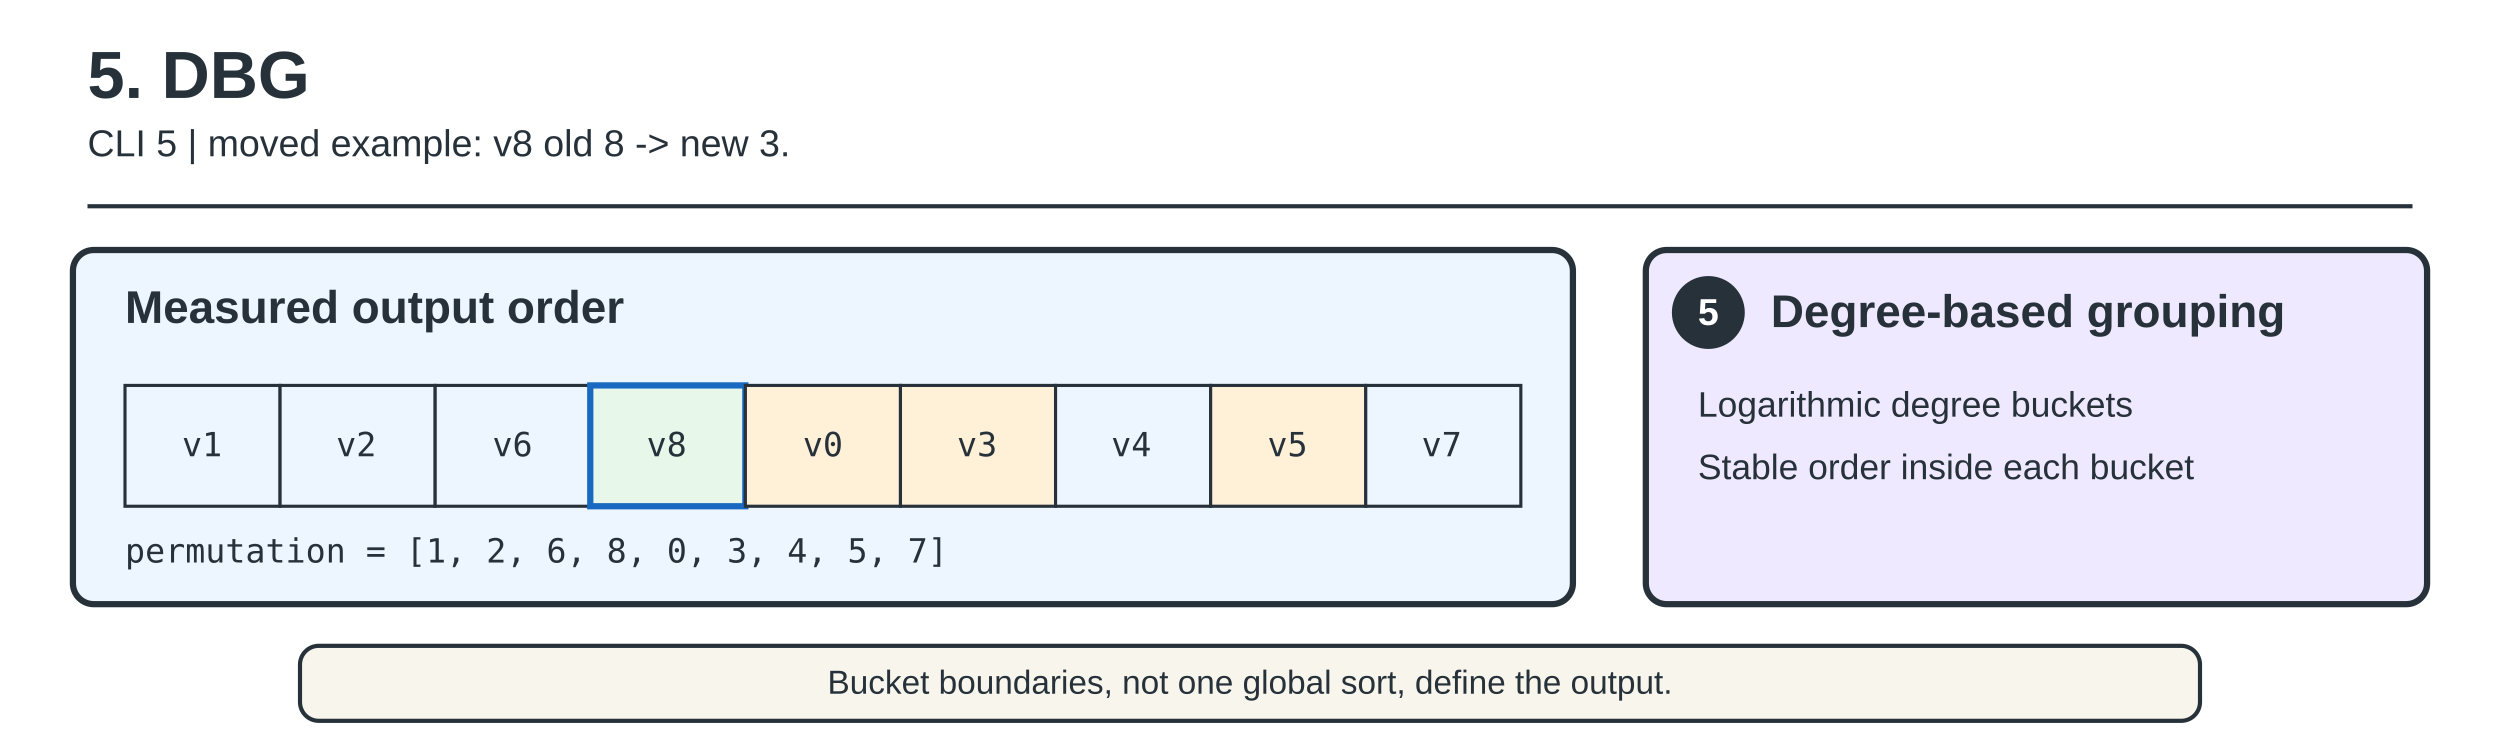
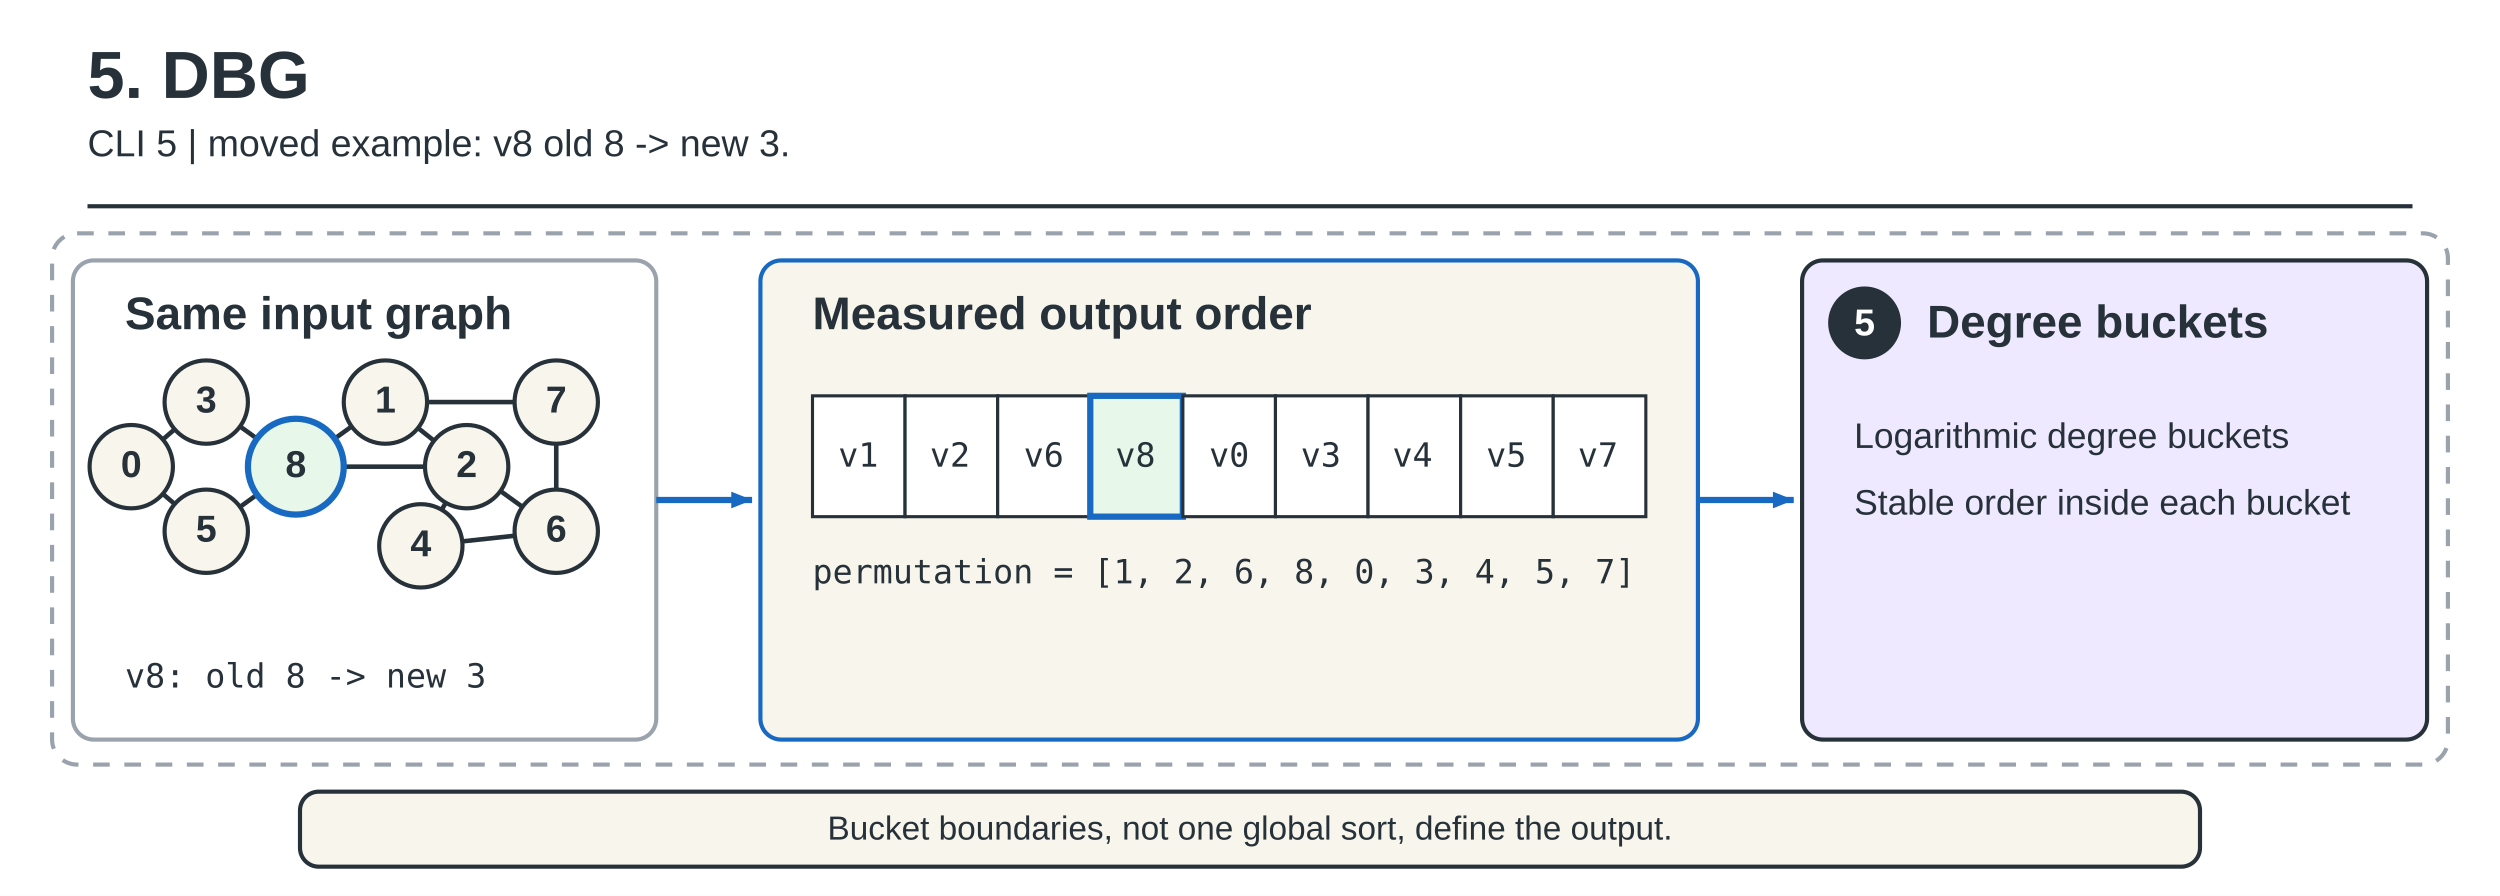
- <svg xmlns="http://www.w3.org/2000/svg" width="1200" height="360" viewBox="0 0 1200 360" role="img" aria-labelledby="title desc" fill="#27313A">
+ <svg xmlns="http://www.w3.org/2000/svg" width="1200" height="430" viewBox="0 0 1200 430" role="img" aria-labelledby="title desc" fill="#27313A">
  <defs>
    <marker id="arrow" viewBox="0 0 10 8" markerWidth="10" markerHeight="8" refX="10" refY="4" orient="auto" markerUnits="userSpaceOnUse">
      <path d="M0 0 L10 4 L0 8 Z" fill="#1769C2" />
    </marker>
    <style>
      :root{color-scheme:light dark}
      @media(prefers-color-scheme:dark){
        [fill="#27313A"]{fill:#ECE7DD}[stroke="#27313A"]{stroke:#ECE7DD}
        [fill="#FFFFFF"]{fill:#1E2327}[fill="#F8F6EC"]{fill:#252A2E}
        [fill="#EDF5FF"]{fill:#273846}[fill="#E7F7EA"]{fill:#24382A}
        [fill="#FFF0D8"]{fill:#3B3122}[fill="#F7DEDC"]{fill:#3D292A}
        [fill="#EEE9FF"]{fill:#302C3C}[stroke="#9AA3AD"]{stroke:#747D86}
        [stroke="#1769C2"]{stroke:#63A8FF}[fill="#1769C2"]{fill:#63A8FF}
        .arrow{stroke:#63A8FF!important}.edge{stroke:#ECE7DD!important}
      }
      .sans{font-family:Arial,Helvetica,sans-serif}
      .mono{font-family:"SFMono-Regular",Consolas,monospace}
      .title{font-size:32px;font-weight:700}.subtitle{font-size:18px}
      .domain{font-size:16px;font-weight:700;letter-spacing:1.2px}.heading{font-size:22px;font-weight:700}
      .label{font-size:18px;font-weight:700}.body{font-size:17px}.small{font-size:16px}
      .arrow{fill:none;stroke:#1769C2;stroke-width:3;marker-end:url(#arrow)}
      .edge{stroke:#27313A;stroke-width:2.2}
    </style>
  </defs>
-   <rect width="1200" height="360" fill="#FFFFFF" />
+   <rect width="1200" height="430" fill="#FFFFFF" />
  <text x="42" y="47" class="sans title">5. DBG</text>
  <text x="42" y="75" class="sans subtitle">CLI 5 | moved example: v8 old 8 -&gt; new 3.</text>
  <line x1="42" y1="99" x2="1158" y2="99" stroke="#27313A" stroke-width="2" />
-   <rect x="35" y="120" width="720" height="170" rx="10" fill="#EDF5FF" stroke="#27313A" stroke-width="3" />
-   <text x="60" y="155" class="sans heading">Measured output order</text>
-   <rect x="60.00" y="185" width="74.44" height="58" fill="#EDF5FF" stroke="#27313A" stroke-width="1.5" />
-   <text x="97" y="219" class="mono small" text-anchor="middle">v1</text>
-   <rect x="134.44" y="185" width="74.44" height="58" fill="#EDF5FF" stroke="#27313A" stroke-width="1.5" />
-   <text x="171" y="219" class="mono small" text-anchor="middle">v2</text>
-   <rect x="208.89" y="185" width="74.44" height="58" fill="#EDF5FF" stroke="#27313A" stroke-width="1.5" />
-   <text x="246" y="219" class="mono small" text-anchor="middle">v6</text>
-   <rect x="283.33" y="185" width="74.44" height="58" fill="#E7F7EA" stroke="#1769C2" stroke-width="3" />
-   <text x="320" y="219" class="mono small" text-anchor="middle">v8</text>
-   <rect x="357.78" y="185" width="74.44" height="58" fill="#FFF0D8" stroke="#27313A" stroke-width="1.5" />
-   <text x="395" y="219" class="mono small" text-anchor="middle">v0</text>
-   <rect x="432.22" y="185" width="74.44" height="58" fill="#FFF0D8" stroke="#27313A" stroke-width="1.5" />
-   <text x="469" y="219" class="mono small" text-anchor="middle">v3</text>
-   <rect x="506.67" y="185" width="74.44" height="58" fill="#EDF5FF" stroke="#27313A" stroke-width="1.5" />
-   <text x="543" y="219" class="mono small" text-anchor="middle">v4</text>
-   <rect x="581.11" y="185" width="74.44" height="58" fill="#FFF0D8" stroke="#27313A" stroke-width="1.5" />
-   <text x="618" y="219" class="mono small" text-anchor="middle">v5</text>
-   <rect x="655.56" y="185" width="74.44" height="58" fill="#EDF5FF" stroke="#27313A" stroke-width="1.5" />
-   <text x="692" y="219" class="mono small" text-anchor="middle">v7</text>
-   <text x="60" y="270" class="mono small">permutation = [1, 2, 6, 8, 0, 3, 4, 5, 7]</text>
-   <rect x="790" y="120" width="375" height="170" rx="10" fill="#EEE9FF" stroke="#27313A" stroke-width="3" />
-   <circle cx="820" cy="150" r="17" fill="#27313A" stroke="#27313A" stroke-width="1" />
-   <text x="820" y="156" class="sans label" text-anchor="middle" fill="#FFFFFF">5</text>
-   <text x="850" y="157" class="sans heading">Degree-based grouping</text>
-   <text x="815" y="200" class="sans body">Logarithmic degree buckets</text>
-   <text x="815" y="230" class="sans body">Stable order inside each bucket</text>
-   <rect x="144" y="310" width="912" height="36" rx="9" fill="#F8F6EC" stroke="#27313A" stroke-width="2" />
-   <text x="600" y="333" class="sans small" text-anchor="middle">Bucket boundaries, not one global sort, define the output.</text>
+   <rect x="25" y="112" width="1150" height="255" rx="12" fill="none" stroke="#9AA3AD" stroke-width="2" stroke-dasharray="8 7" />
+   <rect x="35" y="125" width="280" height="230" rx="10" fill="#FFFFFF" stroke="#9AA3AD" stroke-width="2" />
+   <text x="60" y="158" class="sans heading">Same input graph</text>
+   <line x1="63" y1="224" x2="99" y2="193" class="edge" />
+   <line x1="63" y1="224" x2="99" y2="255" class="edge" />
+   <line x1="99" y1="193" x2="142" y2="224" class="edge" />
+   <line x1="99" y1="255" x2="142" y2="224" class="edge" />
+   <line x1="142" y1="224" x2="185" y2="193" class="edge" />
+   <line x1="142" y1="224" x2="224" y2="224" class="edge" />
+   <line x1="185" y1="193" x2="224" y2="224" class="edge" />
+   <line x1="185" y1="193" x2="267" y2="193" class="edge" />
+   <line x1="224" y1="224" x2="202" y2="262" class="edge" />
+   <line x1="224" y1="224" x2="267" y2="255" class="edge" />
+   <line x1="202" y1="262" x2="267" y2="255" class="edge" />
+   <line x1="267" y1="255" x2="267" y2="193" class="edge" />
+   <circle cx="63" cy="224" r="20" fill="#F8F6EC" stroke="#27313A" stroke-width="2" />
+   <text x="63" y="229" class="sans label" text-anchor="middle">0</text>
+   <circle cx="185" cy="193" r="20" fill="#F8F6EC" stroke="#27313A" stroke-width="2" />
+   <text x="185" y="198" class="sans label" text-anchor="middle">1</text>
+   <circle cx="224" cy="224" r="20" fill="#F8F6EC" stroke="#27313A" stroke-width="2" />
+   <text x="224" y="229" class="sans label" text-anchor="middle">2</text>
+   <circle cx="99" cy="193" r="20" fill="#F8F6EC" stroke="#27313A" stroke-width="2" />
+   <text x="99" y="198" class="sans label" text-anchor="middle">3</text>
+   <circle cx="202" cy="262" r="20" fill="#F8F6EC" stroke="#27313A" stroke-width="2" />
+   <text x="202" y="267" class="sans label" text-anchor="middle">4</text>
+   <circle cx="99" cy="255" r="20" fill="#F8F6EC" stroke="#27313A" stroke-width="2" />
+   <text x="99" y="260" class="sans label" text-anchor="middle">5</text>
+   <circle cx="267" cy="255" r="20" fill="#F8F6EC" stroke="#27313A" stroke-width="2" />
+   <text x="267" y="260" class="sans label" text-anchor="middle">6</text>
+   <circle cx="267" cy="193" r="20" fill="#F8F6EC" stroke="#27313A" stroke-width="2" />
+   <text x="267" y="198" class="sans label" text-anchor="middle">7</text>
+   <circle cx="142" cy="224" r="23" fill="#E7F7EA" stroke="#1769C2" stroke-width="3" />
+   <text x="142" y="229" class="sans label" text-anchor="middle">8</text>
+   <text x="60" y="330" class="mono small">v8: old 8 -&gt; new 3</text>
+   <rect x="365" y="125" width="450" height="230" rx="10" fill="#F8F6EC" stroke="#1769C2" stroke-width="2" />
+   <text x="390" y="158" class="sans heading">Measured output order</text>
+   <rect x="390.00" y="190" width="44.44" height="58" fill="#FFFFFF" stroke="#27313A" stroke-width="1.5" />
+   <text x="412" y="224" class="mono small" text-anchor="middle">v1</text>
+   <rect x="434.44" y="190" width="44.44" height="58" fill="#FFFFFF" stroke="#27313A" stroke-width="1.5" />
+   <text x="456" y="224" class="mono small" text-anchor="middle">v2</text>
+   <rect x="478.89" y="190" width="44.44" height="58" fill="#FFFFFF" stroke="#27313A" stroke-width="1.5" />
+   <text x="501" y="224" class="mono small" text-anchor="middle">v6</text>
+   <rect x="523.33" y="190" width="44.44" height="58" fill="#E7F7EA" stroke="#1769C2" stroke-width="3" />
+   <text x="545" y="224" class="mono small" text-anchor="middle">v8</text>
+   <rect x="567.78" y="190" width="44.44" height="58" fill="#FFFFFF" stroke="#27313A" stroke-width="1.5" />
+   <text x="590" y="224" class="mono small" text-anchor="middle">v0</text>
+   <rect x="612.22" y="190" width="44.44" height="58" fill="#FFFFFF" stroke="#27313A" stroke-width="1.5" />
+   <text x="634" y="224" class="mono small" text-anchor="middle">v3</text>
+   <rect x="656.67" y="190" width="44.44" height="58" fill="#FFFFFF" stroke="#27313A" stroke-width="1.5" />
+   <text x="678" y="224" class="mono small" text-anchor="middle">v4</text>
+   <rect x="701.11" y="190" width="44.44" height="58" fill="#FFFFFF" stroke="#27313A" stroke-width="1.5" />
+   <text x="723" y="224" class="mono small" text-anchor="middle">v5</text>
+   <rect x="745.56" y="190" width="44.44" height="58" fill="#FFFFFF" stroke="#27313A" stroke-width="1.5" />
+   <text x="767" y="224" class="mono small" text-anchor="middle">v7</text>
+   <text x="390" y="280" class="mono small">permutation = [1, 2, 6, 8, 0, 3, 4, 5, 7]</text>
+   <rect x="865" y="125" width="300" height="230" rx="10" fill="#EEE9FF" stroke="#27313A" stroke-width="2" />
+   <circle cx="895" cy="155" r="17" fill="#27313A" stroke="#27313A" stroke-width="1" />
+   <text x="895" y="161" class="sans label" text-anchor="middle" fill="#FFFFFF">5</text>
+   <text x="925" y="162" class="sans heading">Degree buckets</text>
+   <text x="890" y="215" class="sans body">Logarithmic degree buckets</text>
+   <text x="890" y="247" class="sans body">Stable order inside each bucket</text>
+   <path d="M315 240 H361" class="arrow" />
+   <path d="M815 240 H861" class="arrow" />
+   <rect x="144" y="380" width="912" height="36" rx="9" fill="#F8F6EC" stroke="#27313A" stroke-width="2" />
+   <text x="600" y="403" class="sans small" text-anchor="middle">Bucket boundaries, not one global sort, define the output.</text>
</svg>
